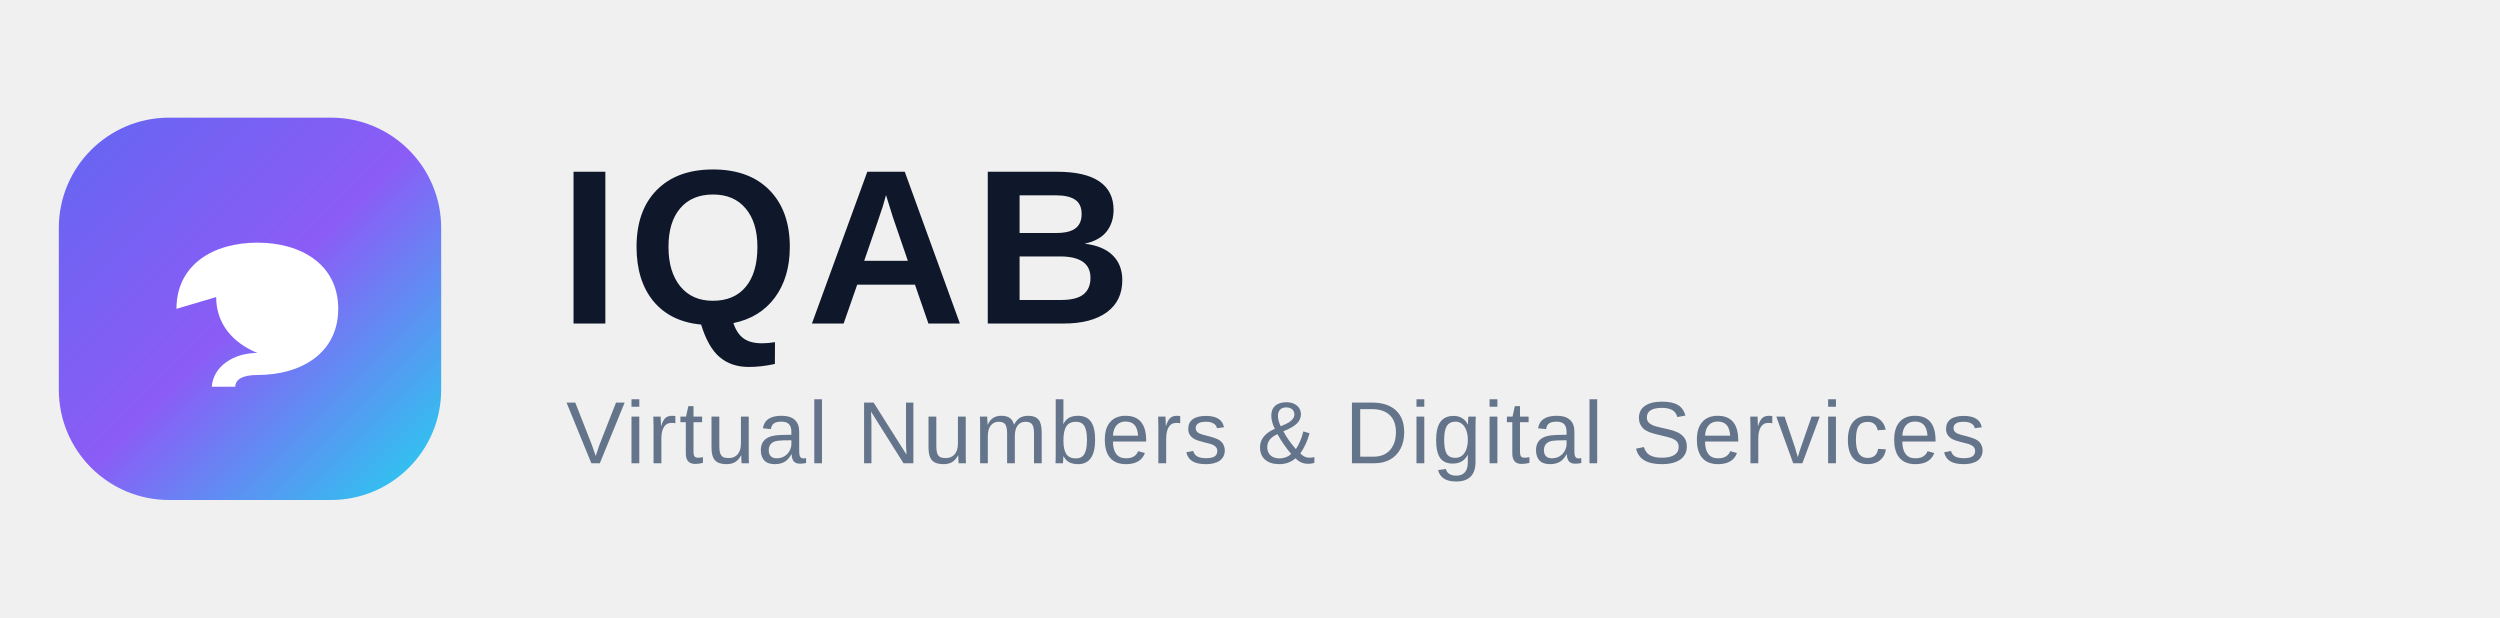
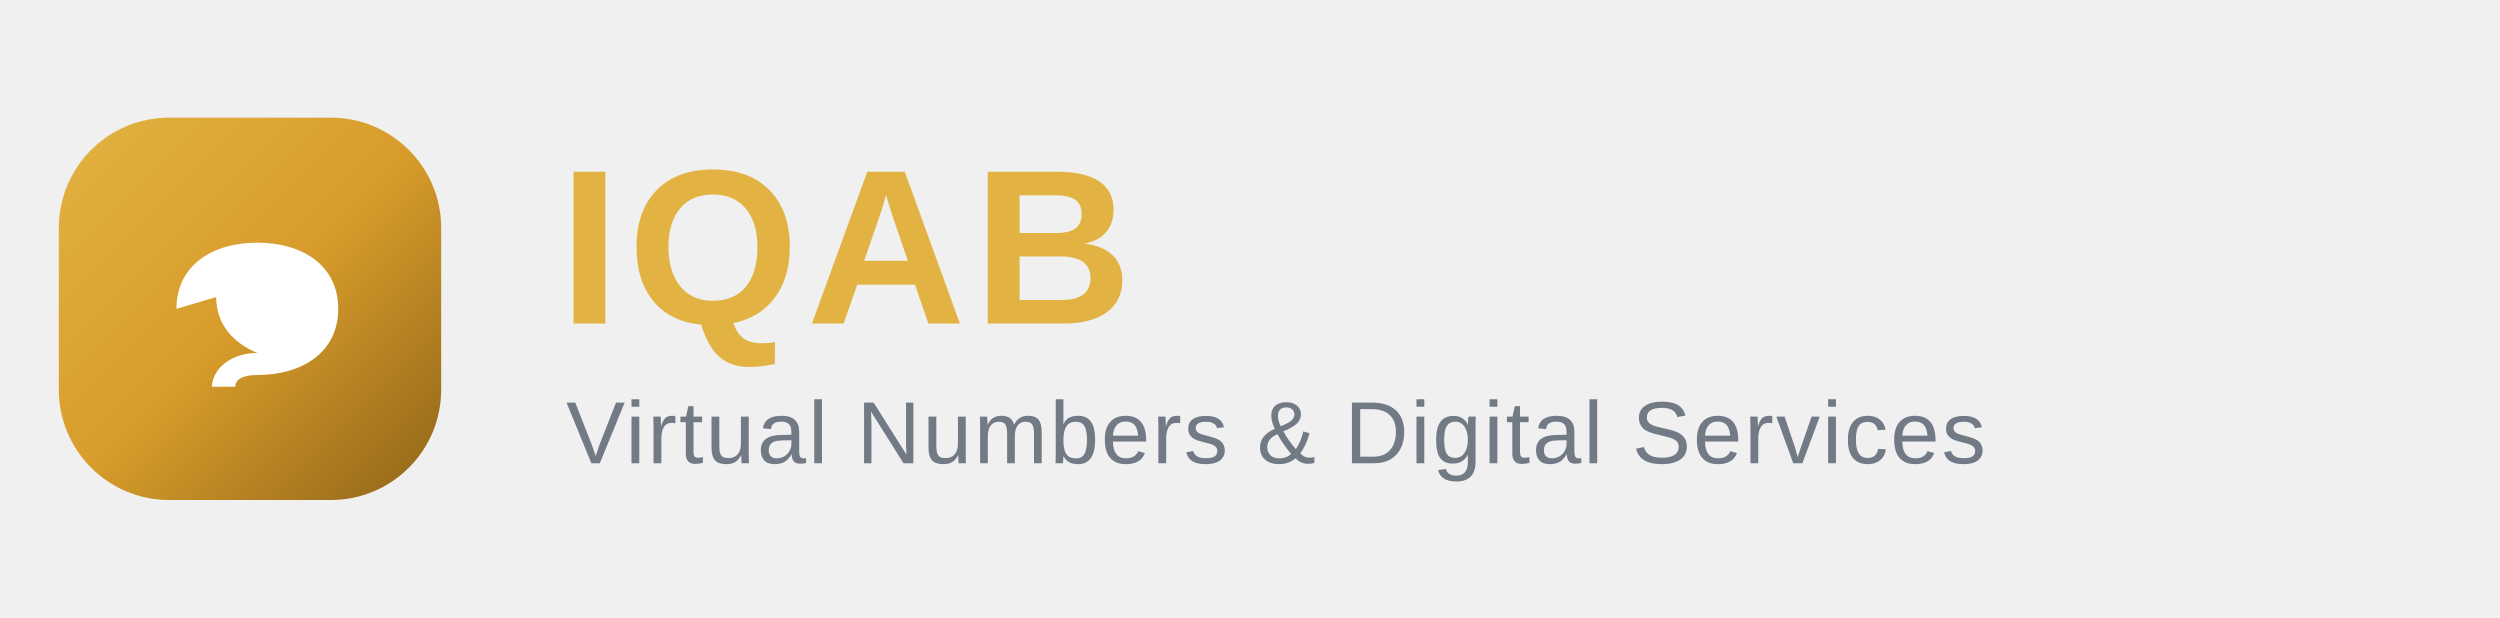
<svg xmlns="http://www.w3.org/2000/svg" width="340" height="84" viewBox="0 0 340 84" role="img" aria-label="IQAB logo">
  <defs>
    <linearGradient id="iq-grad" x1="0" y1="0" x2="1" y2="1">
-       <stop offset="0" stop-color="#6366f1" />
-       <stop offset="0.5" stop-color="#8b5cf6" />
-       <stop offset="1" stop-color="#22d3ee" />
+       <stop offset="0" stop-color="#e2b342" />
+       <stop offset="0.5" stop-color="#d89c2b" />
+       <stop offset="1" stop-color="#8f6518" />
    </linearGradient>
  </defs>
  <rect x="8" y="16" width="52" height="52" rx="15" fill="url(#iq-grad)" />
  <path d="M24 42c0-6 5-9 11-9s11 3 11 9-5 9-11 9c-2 0-3 .6-3 1.6h-3.2c.2-2.8 3-4.6 6.2-4.6-3.4-1.4-5.6-4-5.6-7.6z" fill="#fff" />
-   <text x="76" y="44" font-family="Segoe UI, Arial, sans-serif" font-size="30" font-weight="800" fill="#0f172a" letter-spacing="1">IQAB</text>
-   <text x="77" y="63" font-family="Segoe UI, Arial, sans-serif" font-size="12" fill="#64748b" letter-spacing="0.3">Virtual Numbers &amp; Digital Services</text>
+   <text x="76" y="44" font-family="Segoe UI, Arial, sans-serif" font-size="30" font-weight="800" fill="#e2b342" letter-spacing="1">IQAB</text>
+   <text x="77" y="63" font-family="Segoe UI, Arial, sans-serif" font-size="12" fill="#727a86" letter-spacing="0.3">Virtual Numbers &amp; Digital Services</text>
</svg>
